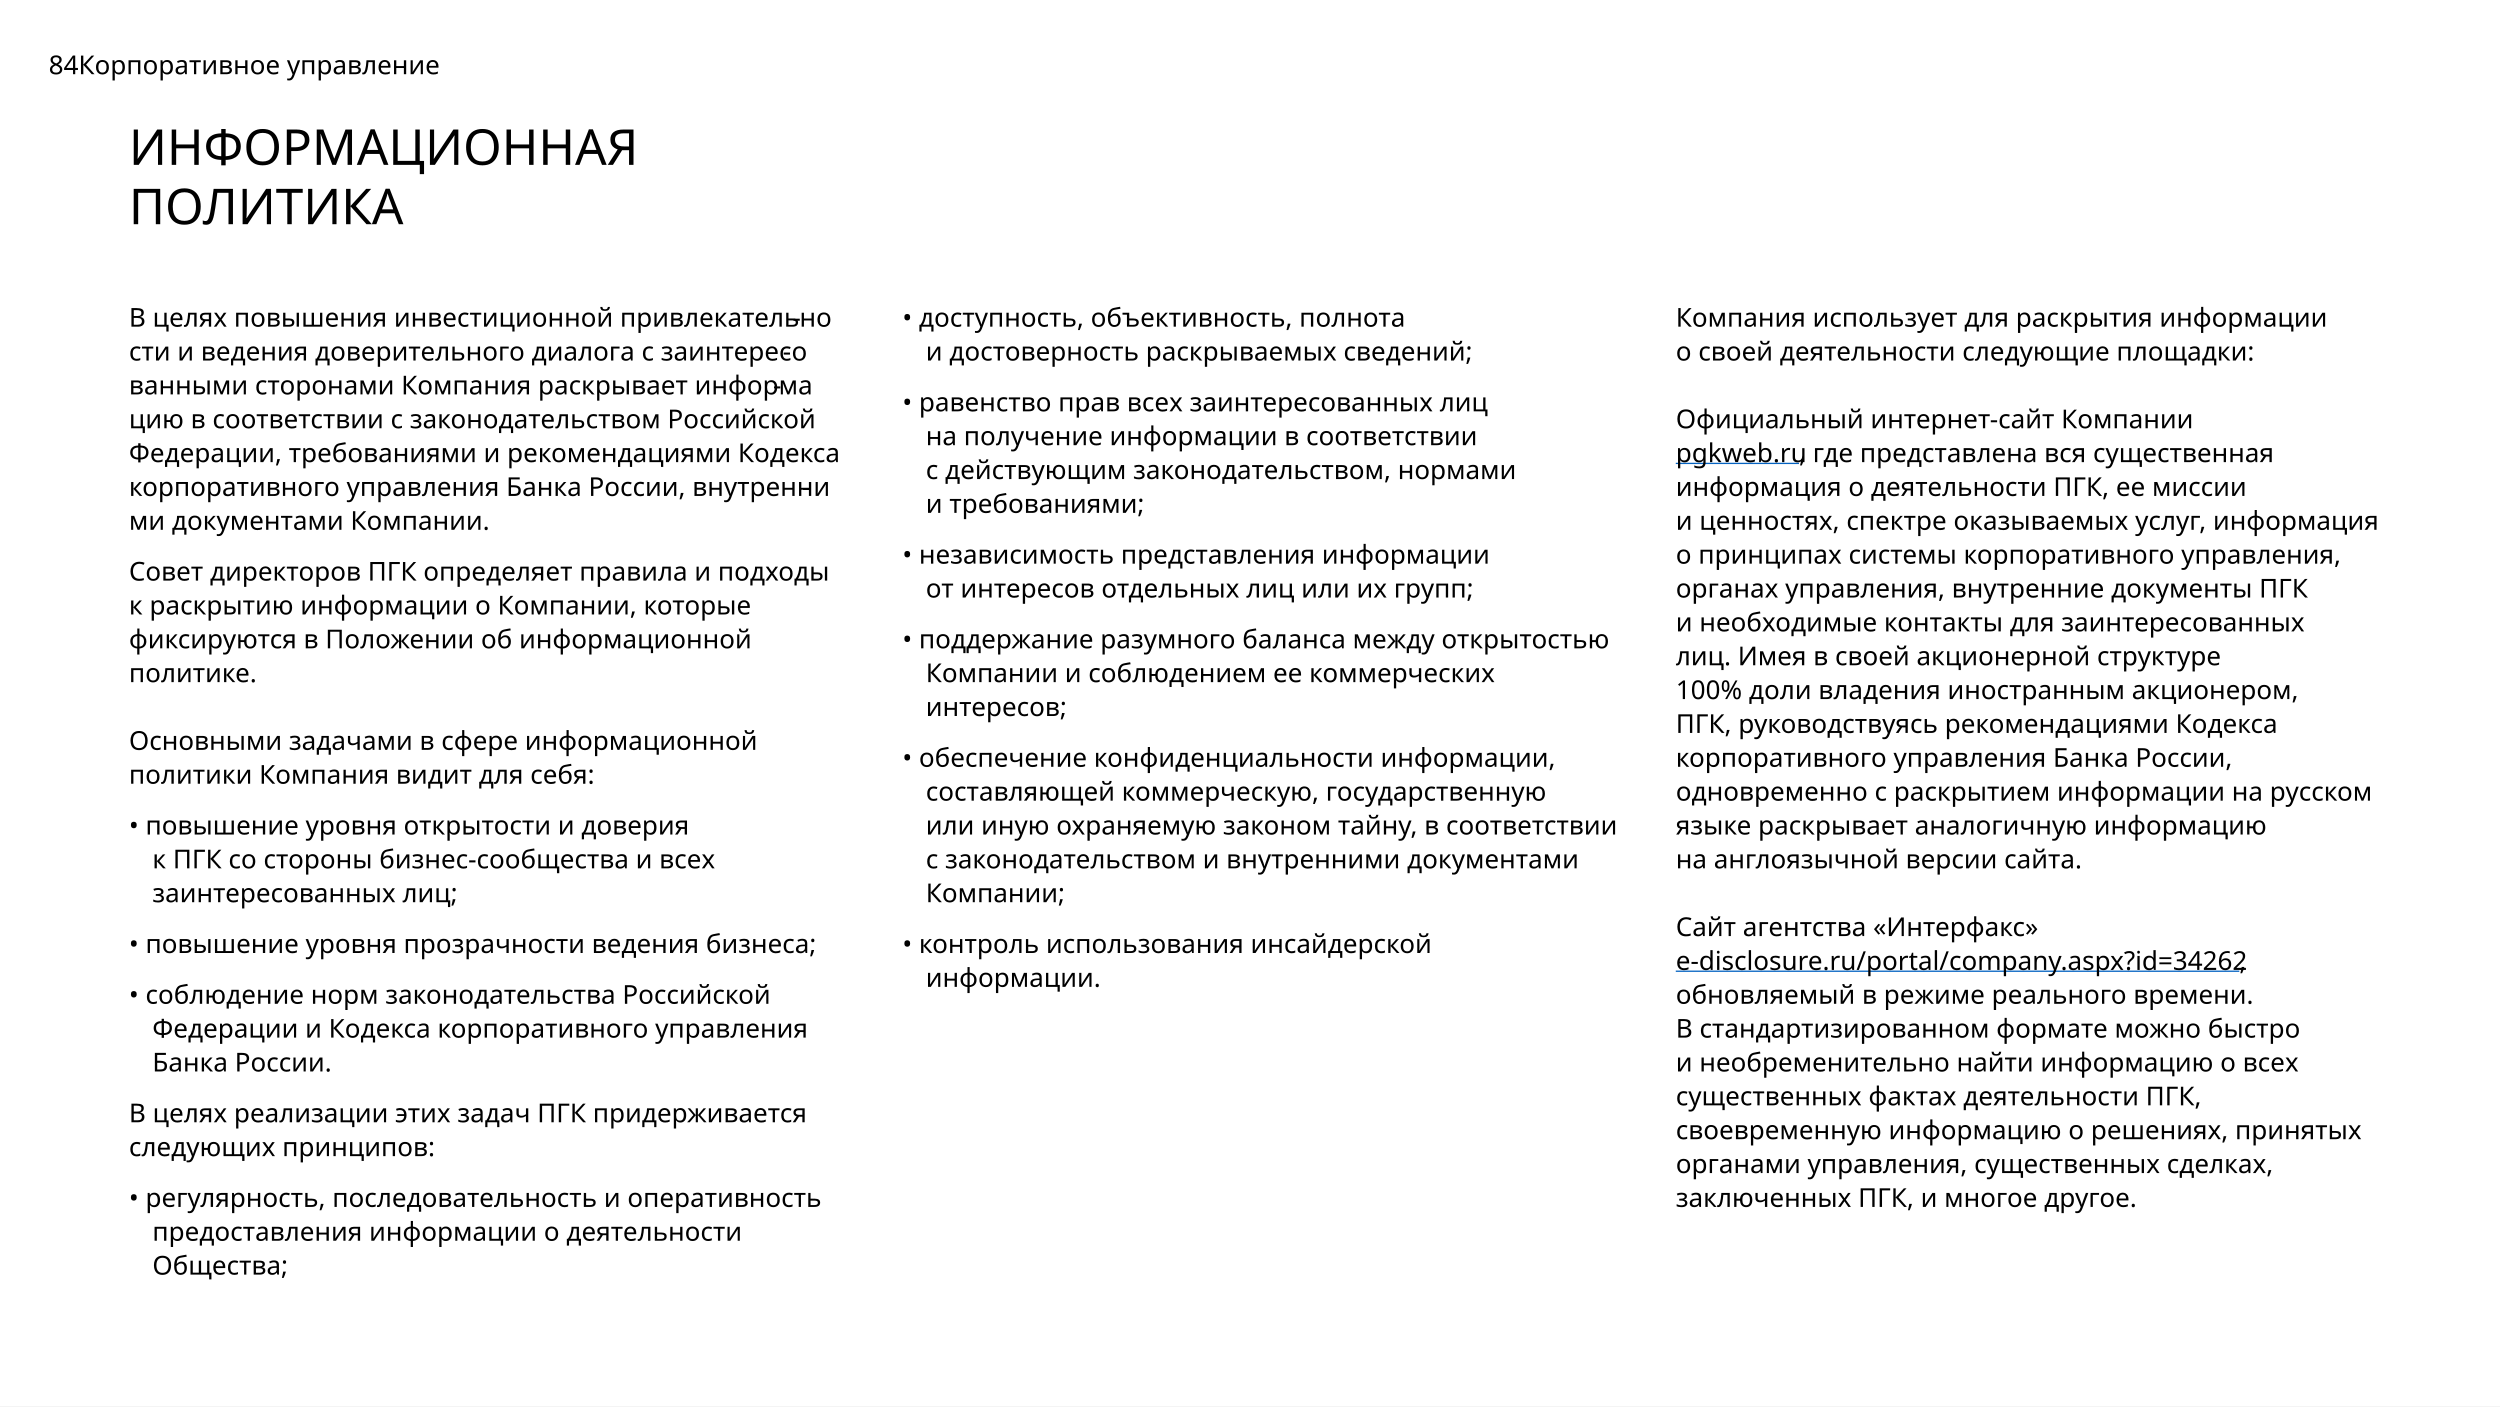
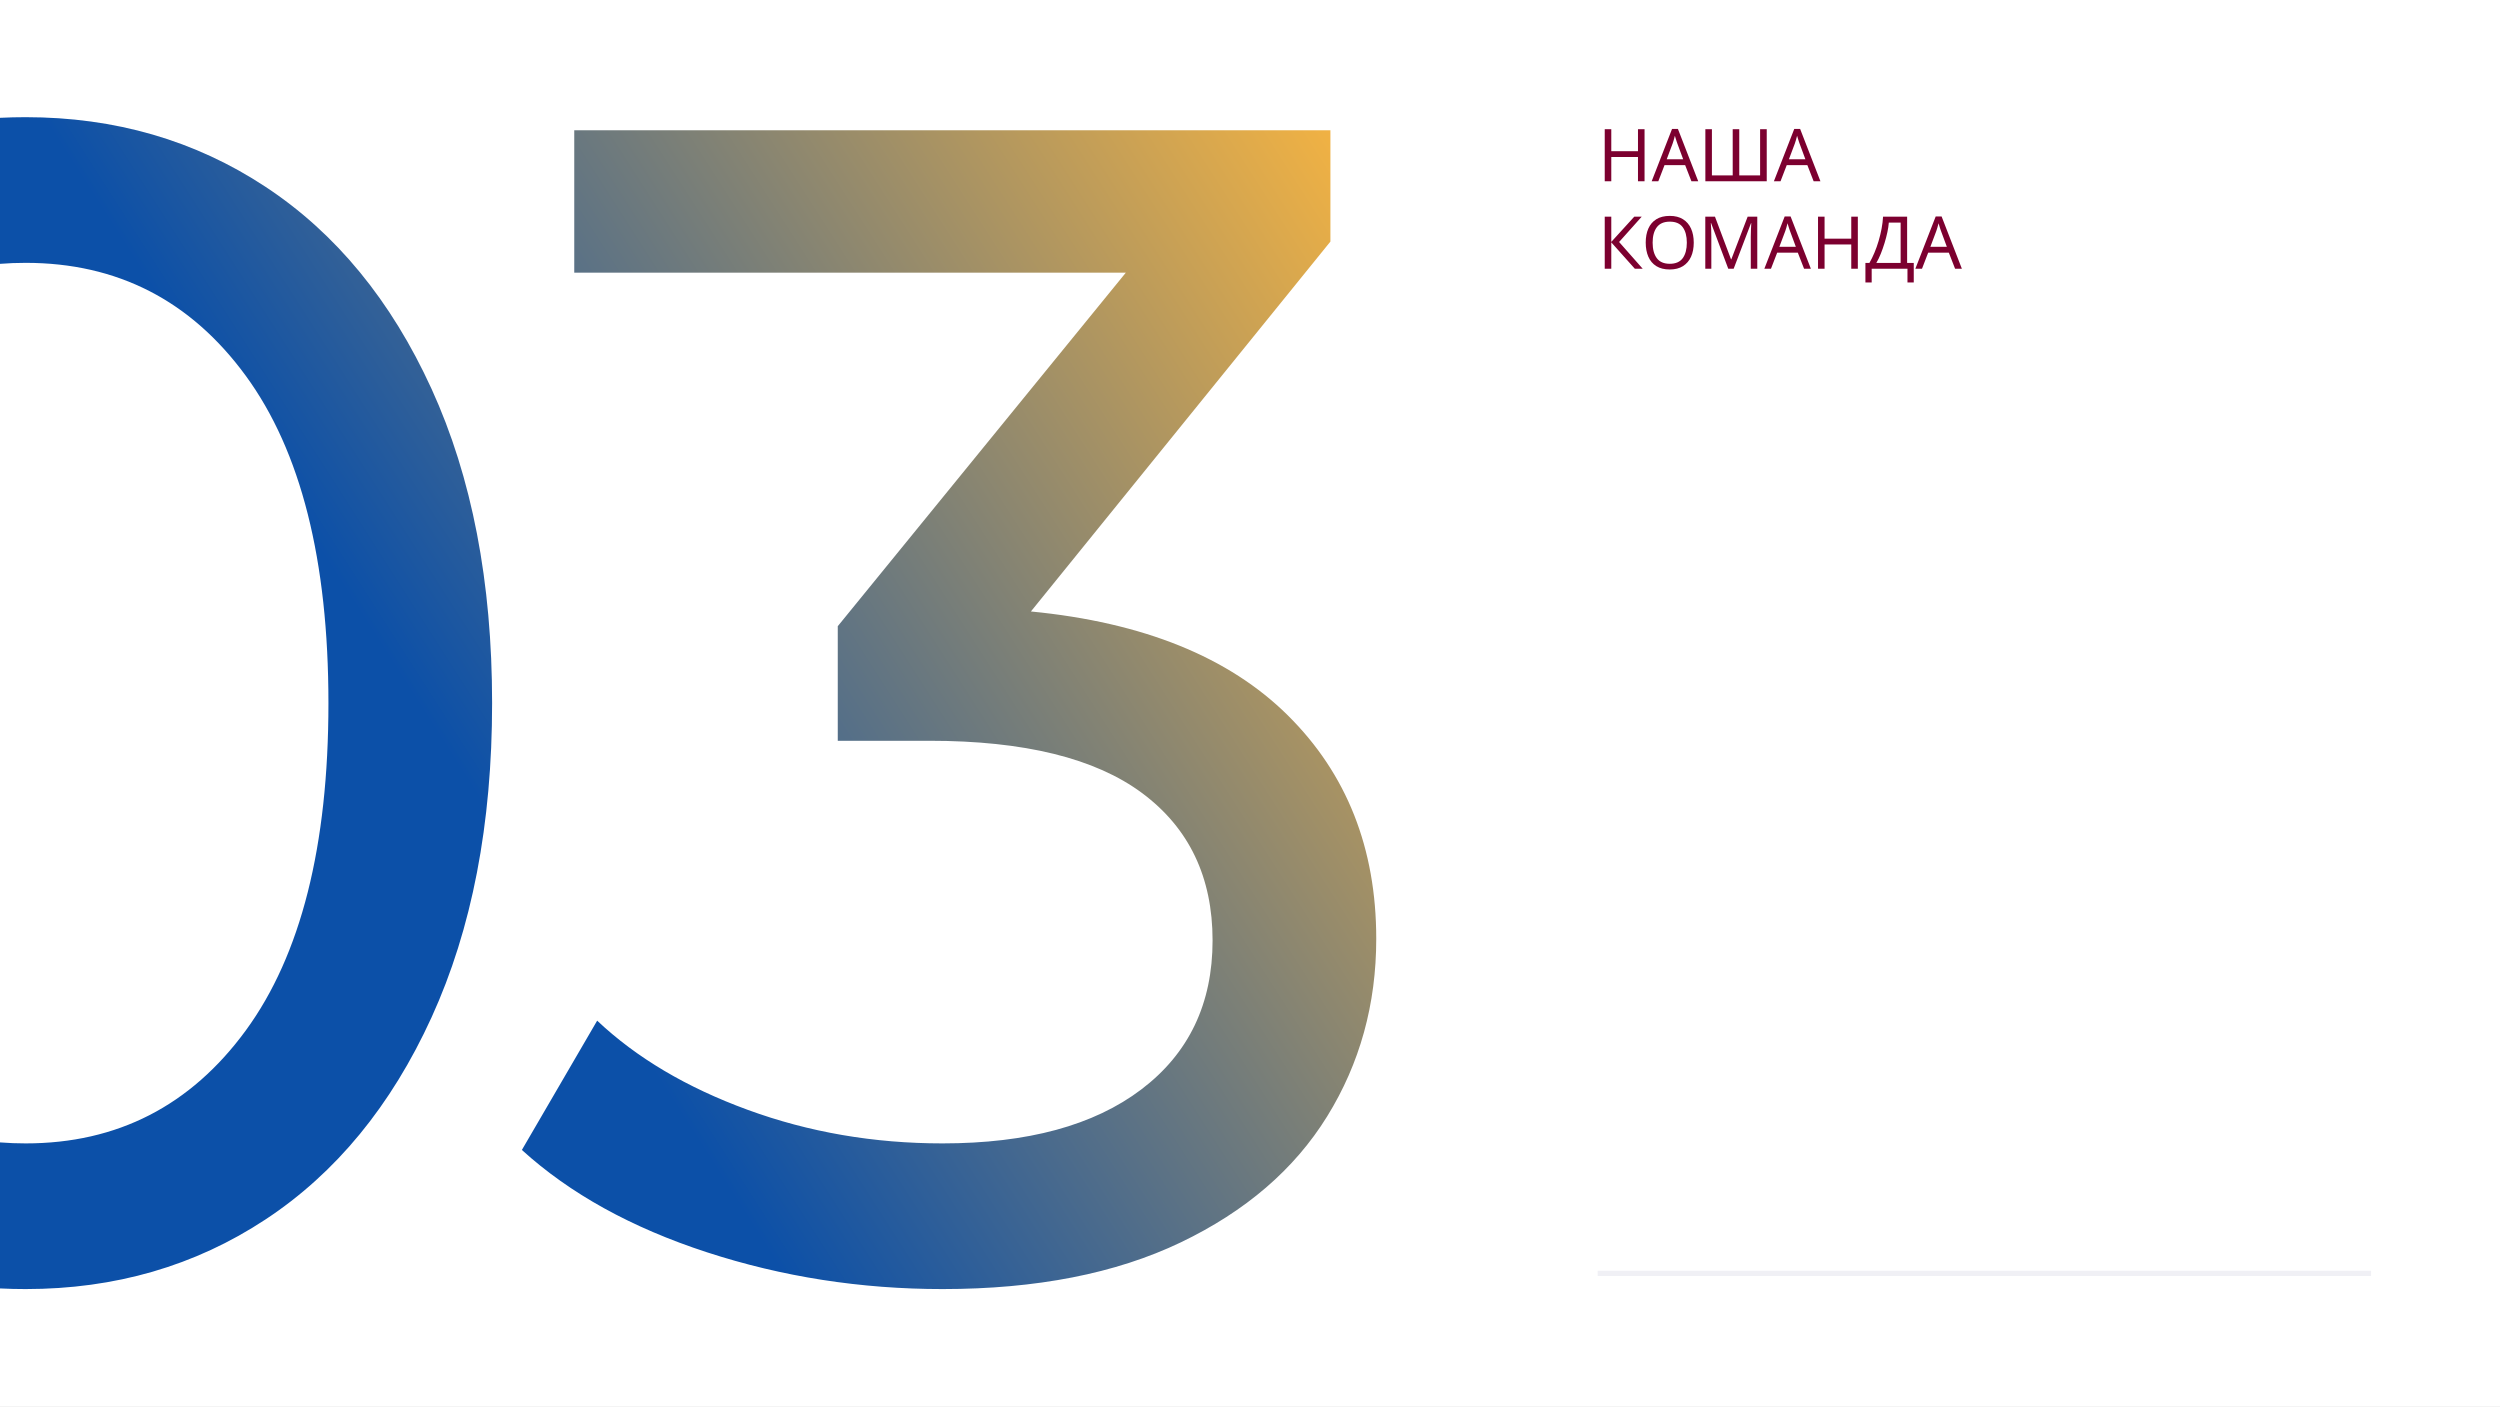
<svg xmlns="http://www.w3.org/2000/svg" version="1.1" id="svg2" xml:space="preserve" width="2560" height="1440" viewBox="0 0 2560 1440">
  <defs id="defs6">
    <clipPath clipPathUnits="userSpaceOnUse" id="clipPath20">
      <path d="M 0,1080 H 1920 V 0 H 0 Z" id="path18" />
    </clipPath>
+     <linearGradient x1="0" y1="0" x2="1" y2="0" gradientUnits="userSpaceOnUse" gradientTransform="matrix(1404.763,905.3077,905.3077,-1404.763,-347.294,83.90564)" spreadMethod="pad" id="linearGradient60">
+       <stop style="stop-opacity:1;stop-color:#0c50a8" offset="0" id="stop54" />
+       <stop style="stop-opacity:1;stop-color:#0c50a8" offset="0.485" id="stop56" />
+       <stop style="stop-opacity:1;stop-color:#fdb73e" offset="1" id="stop58" />
+     </linearGradient>
  </defs>
  <g id="g10" transform="matrix(1.333333,0,0,-1.333333,0,1440)">
    <g id="g12">
      <g id="g14">
        <g id="g16" clip-path="url(#clipPath20)">
          <path d="M 0,0 H 1920 V 1080 H 0 Z" style="fill:#ffffff;fill-opacity:1;fill-rule:nonzero;stroke:none" id="path22" />
        </g>
      </g>
    </g>
-     <text transform="matrix(1,0,0,-1,99,953.4)" style="font-variant:normal;font-weight:normal;font-stretch:normal;font-size:38px;font-family:'Prosto One';-inkscape-font-specification:ProstoOne-Regular;writing-mode:lr-tb;fill:#000000;fill-opacity:1;fill-rule:nonzero;stroke:none" id="text28">
-       <tspan x="0 32.68 64.6 102.41 136.61 166.63 208.43 239.59 272.84 305.52 339.72 371.64 403.56 434.72 465.12" y="0" id="tspan24">ИНФОРМАЦИОННАЯ </tspan>
-       <tspan x="0 31.92 66.12 97.66 130.34 157.13 189.81 220.02" y="45.6" id="tspan26">ПОЛИТИКА</tspan>
+     <text transform="matrix(1,0,0,-1,1227,940.8)" style="font-variant:normal;font-weight:normal;font-stretch:normal;font-size:56px;font-family:'Prosto One';-inkscape-font-specification:ProstoOne-Regular;writing-mode:lr-tb;fill:#7c002f;fill-opacity:1;fill-rule:nonzero;stroke:none" id="text40">
+       <tspan x="0 47.376 93.632 155.288 201.264" y="0" id="tspan36">НАША </tspan>
+       <tspan x="0 41.877 92.047 153.983 200.239 247.615 297.595" y="67.2" id="tspan38">КОМАНДА</tspan>
    </text>
-     <text transform="matrix(1,0,0,-1,99,829.1)" style="font-variant:normal;font-weight:300;font-stretch:normal;font-size:20px;font-family:'Rubik Light';-inkscape-font-specification:Rubik-Light;writing-mode:lr-tb;fill:#000000;fill-opacity:1;fill-rule:nonzero;stroke:none" id="text32">
-       <tspan x="0 13.06 18.22 30.24 41.16 52.38 62.76 73.12 78.28 89.8 100.96 111.8 124.98 140.36 151.28 163.2 175.12 185.5 190.66 202.58 214.5 225.34 236.26 246.98 256.92 268.84 280.86 292.78 303.94 315.86 327.78 338.94 350.86 356.02 367.54 379.16 391.08 401.92 413.14 424.06 434.18 444.9 454.84 465.76 476.98 486.5 498.42" y="0" id="tspan30">В целях повышения инвестиционной привлекательно</tspan>
-     </text>
-     <text transform="matrix(1,0,0,-1,608.58,829.1)" style="font-variant:normal;font-weight:300;font-stretch:normal;font-size:20px;font-family:'Rubik Light';-inkscape-font-specification:Rubik-Light;writing-mode:lr-tb;fill:#000000;fill-opacity:1;fill-rule:nonzero;stroke:none" id="text36">
-       <tspan x="0" y="0" id="tspan34">-</tspan>
-     </text>
-     <text transform="matrix(1,0,0,-1,99,803.1)" style="font-variant:normal;font-weight:300;font-stretch:normal;font-size:20px;font-family:'Rubik Light';-inkscape-font-specification:Rubik-Light;writing-mode:lr-tb;fill:#000000;fill-opacity:1;fill-rule:nonzero;stroke:none" id="text40">
-       <tspan x="0 10.72 20.66 32.58 37.74 49.66 54.82 65.66 76.58 88.1 99.02 110.94 122.86 133.24 138.4 149.92 161.08 171.92 182.84 194.46 206.38 216.32 227.24 238.46 247.98 259.9 271.06 279.42 290.58 295.74 307.26 319.18 329.9 341.12 352.28 360.64 371.36 376.52 387.24 392.4 402.24 412.96 424.88 436.8 446.74 457.66 469.28 480.2 490.92" y="0" id="tspan38">сти и ведения доверительного диалога с заинтересо</tspan>
-     </text>
-     <text transform="matrix(1,0,0,-1,601.08,803.1)" style="font-variant:normal;font-weight:300;font-stretch:normal;font-size:20px;font-family:'Rubik Light';-inkscape-font-specification:Rubik-Light;writing-mode:lr-tb;fill:#000000;fill-opacity:1;fill-rule:nonzero;stroke:none" id="text44">
-       <tspan x="0" y="0" id="tspan42">-</tspan>
-     </text>
-     <text transform="matrix(1,0,0,-1,99,777.1)" style="font-variant:normal;font-weight:300;font-stretch:normal;font-size:20px;font-family:'Rubik Light';-inkscape-font-specification:Rubik-Light;writing-mode:lr-tb;fill:#000000;fill-opacity:1;fill-rule:nonzero;stroke:none" id="text48">
-       <tspan x="0 10.84 21.56 33.48 45.4 58.58 71.86 83.78 88.94 99.66 109.6 120.76 132.38 143.54 155.46 166.18 179.46 191.38 196.54 208.82 219.98 233.26 244.78 255.5 267.42 279.34 289.72 294.88 306.5 317.22 327.94 338.06 349.68 362.86 373.7 384.42 395.34 405.28 410.44 422.36 434.28 447.86 459.02 470.64 483.92" y="0" id="tspan46">ванными сторонами Компания раскрывает информа</tspan>
-     </text>
-     <text transform="matrix(1,0,0,-1,593.64,777.1)" style="font-variant:normal;font-weight:300;font-stretch:normal;font-size:20px;font-family:'Rubik Light';-inkscape-font-specification:Rubik-Light;writing-mode:lr-tb;fill:#000000;fill-opacity:1;fill-rule:nonzero;stroke:none" id="text52">
-       <tspan x="0" y="0" id="tspan50">-</tspan>
-     </text>
-     <text transform="matrix(1,0,0,-1,99,751.1)" style="font-variant:normal;font-weight:300;font-stretch:normal;font-size:20px;font-family:'Rubik Light';-inkscape-font-specification:Rubik-Light;writing-mode:lr-tb;fill:#000000;fill-opacity:1;fill-rule:nonzero;stroke:none" id="text60">
-       <tspan x="0 12.02 23.94 39.2 44.36 55.2 60.36 71.08 82.24 93.4 103.34 114.18 125.1 135.04 145.76 155.7 166.54 178.46 190.38 195.54 206.26 211.42 221.26 231.98 242.1 253.26 265.18 276.34 287.86 298.58 308.52 319.44 330.66 340.18 350.9 360.84 371.68 382.84 396.12 401.28 413.84 425 435.72 446.44 458.36 470.28 481 491.12 502.28 514.2" y="0" id="tspan54">цию в соответствии с законодательством Российской </tspan>
-       <tspan x="0 16.5 27.42 38.94 49.86 61.48 72.2 84.22 96.14 108.06 112.8 117.96 127.9 139.52 150.44 161.78 172.94 183.78 194.5 206.42 218.34 228.72 242 253.92 259.08 271 276.16 287.78 298.7 308.82 319.98 333.26 344.18 356.1 367.62 378.34 390.36 402.28 412.66 425.94 437.86 443.02 455.3 466.46 477.98 488.9 499.02 509.74 520.46" y="26" id="tspan56">Федерации, требованиями и рекомендациями Кодекса </tspan>
-       <tspan x="0 10.12 21.28 32.9 44.42 55.58 67.2 77.92 87.86 99.78 110.62 122.54 133.7 142.06 153.22 158.38 168.96 180.48 192.1 202.82 213.66 224.88 235.8 247.72 259.64 270.02 275.18 287.82 298.54 310.46 320.58 331.3 336.46 349.02 360.18 370.9 381.62 393.54 405.46 410.2 415.36 426.2 438.12 448.7 458.64 470.26 481.18 493.1 505.02" y="52" id="tspan58">корпоративного управления Банка России, внутренни</tspan>
-     </text>
-     <text transform="matrix(1,0,0,-1,615.94,699.1)" style="font-variant:normal;font-weight:300;font-stretch:normal;font-size:20px;font-family:'Rubik Light';-inkscape-font-specification:Rubik-Light;writing-mode:lr-tb;fill:#000000;fill-opacity:1;fill-rule:nonzero;stroke:none" id="text64">
-       <tspan x="0" y="0" id="tspan62">-</tspan>
-     </text>
-     <text transform="matrix(1,0,0,-1,99,673.1)" style="font-variant:normal;font-weight:300;font-stretch:normal;font-size:20px;font-family:'Rubik Light';-inkscape-font-specification:Rubik-Light;writing-mode:lr-tb;fill:#000000;fill-opacity:1;fill-rule:nonzero;stroke:none" id="text76">
-       <tspan x="0 13.28 25.2 30.36 41.88 53.04 63.16 73.74 87.02 97.94 109.86 119.8 130.52 143.8 155.72 160.88 173.16 184.32 197.6 209.12 219.84 231.76 243.68 255.6" y="0" id="tspan66">ми документами Компании.</tspan>
-       <tspan x="0 13.02 24.18 35.02 45.94 55.88 61.04 72.56 84.48 96.1 107.02 117.14 127.08 138.24 149.86 161.02 171.86 177.02 191.02 201.12 213.4 218.56 229.72 241.24 252.86 263.78 275.3 286.22 297.44 307.82 318.74 328.68 333.84 345.36 356.98 367.7 378.54 390.46 401.68 412.4 417.56 429.48 434.64 446.16 457.32 468.84 479.2 490.36 501.88 515.06" y="39" id="tspan68">Совет директоров ПГК определяет правила и подходы </tspan>
-       <tspan x="0 10.12 15.28 26.9 37.62 48.34 58.46 70.08 83.26 93.2 105.12 120.38 125.54 137.46 149.38 162.96 174.12 185.74 199.02 209.74 221.76 233.68 245.6 250.76 261.92 267.08 279.36 290.52 303.8 315.32 326.04 337.96 349.88 361.8 366.54 371.7 381.82 392.98 402.92 414.08 425.7 438.88 449.8" y="65" id="tspan70">к раскрытию информации о Компании, которые </tspan>
-       <tspan x="0 13.58 25.5 35.62 46.34 58.26 69.88 80.46 95.72 105.66 116.38 126.76 131.92 142.76 147.92 161.92 173.08 184.3 195.46 210.44 221.36 233.28 245.2 257.12 262.28 273.44 284.78 289.94 301.86 313.78 327.36 338.52 350.14 363.42 374.14 386.16 398.08 409.24 421.16 433.08 444.24 456.16" y="91" id="tspan72">фиксируются в Положении об информационной </tspan>
-       <tspan x="0 11.52 22.68 33.9 45.82 55.76 67.68 77.8 88.72" y="117" id="tspan74">политике.</tspan>
-     </text>
-     <text transform="matrix(1,0,0,-1,99,504.1)" style="font-variant:normal;font-weight:500;font-stretch:normal;font-size:20px;font-family:'Rubik Medium';-inkscape-font-specification:Rubik-Medium;writing-mode:lr-tb;fill:#000000;fill-opacity:1;fill-rule:nonzero;stroke:none" id="text82">
-       <tspan x="0 13.9 25.32 37.78 49.62 61.28 73.74 89.04 103.1 115.56 120.14 130.84 142.26 154.82 166.24 177.8 189.22 203.28 215.74 220.32 231.98 236.56 247.98 263.22 274.76 287.04 298.58 303.16 315.62 328.08 343.32 355.16 367.44 381.5 392.92 405.66 418.12 429.96 442.42 454.88 466.72 479.18" y="0" id="tspan78">Основными задачами в сфере информационной </tspan>
-       <tspan x="0 12.22 24.06 36.12 48.58 59.18 71.64 83.06 95.52 100.1 113.5 125.34 139.4 151.62 163.04 175.5 187.96 199.44 204.02 215.68 228.14 240.7 253.16 263.76 268.34 280.9 292.96 304.44 309.02 320.44 331.98 343.92 355.4" y="26" id="tspan80">политики Компания видит для себя:</tspan>
-     </text>
-     <text transform="matrix(1,0,0,-1,99,439.1)" style="font-variant:normal;font-weight:300;font-stretch:normal;font-size:20px;font-family:'Rubik Light';-inkscape-font-specification:Rubik-Light;writing-mode:lr-tb;fill:#000000;fill-opacity:1;fill-rule:nonzero;stroke:none" id="text98">
-       <tspan x="0 7.6 18 29.52 40.68 51.52 64.7 80.08 91 102.92 114.84 125.76 130.92 141.5 153.12 164.28 175.12 187.04 197.42 202.58 213.74 223.68 233.8 245.42 258.6 268.54 279.7 290.42 300.36 312.28 317.44 329.36 334.52 346.04 357.2 368.04 378.96 390.58 402.5 412.88" y="0" id="tspan84">• повышение уровня открытости и доверия </tspan>
-       <tspan x="18 28.12 33.28 47.28 57.38 69.66 74.82 85.54 96.7 101.86 112.58 122.52 133.68 145.3 156.46 168.38 181.56 186.72 198.06 209.98 219.82 231.74 242.66 253.38 263.12 273.84 285 296.16 307.5 323.4 334.32 345.04 354.98 365.82 376.54 381.7 393.62 398.78 409.62 420.34 431.26 441.62" y="26" id="tspan86">к ПГК со стороны бизнес-сообщества и всех </tspan>
-       <tspan x="18 27.84 38.56 50.48 62.4 72.34 83.26 94.88 105.8 116.52 127.68 138.52 149.24 161.16 173.08 186.26 196.62 201.78 213 224.92 236.94" y="52" id="tspan88">заинтересованных лиц;</tspan>
-       <tspan x="0 7.6 18 29.52 40.68 51.52 64.7 80.08 91 102.92 114.84 125.76 130.92 141.5 153.12 164.28 175.12 187.04 197.42 202.58 214.1 225.72 236.88 246.72 258.34 269.06 279.6 291.52 302.68 313.4 323.34 335.26 340.42 351.26 362.18 373.7 384.62 396.54 408.46 418.84 424 435.34 447.26 457.1 469.02 479.94 490.66 501.38" y="91" id="tspan90">• повышение уровня прозрачности ведения бизнеса;</tspan>
-       <tspan x="0 7.6 18 28.72 39.88 51.22 62.44 77.7 89.22 100.14 112.06 123.98 134.9 140.06 151.98 163.14 174.76 188.04 193.2 203.04 213.76 223.88 235.04 246.96 258.12 269.64 280.36 290.3 301.22 312.44 321.96 332.68 342.62 353.46 364.18 369.34 381.9 393.06 403.78 414.5 426.42 438.34 449.06 459.18 470.34 482.26" y="130" id="tspan92">• соблюдение норм законодательства Российской </tspan>
-       <tspan x="18 34.5 45.42 56.94 67.86 79.48 90.2 102.22 114.14 126.06 131.22 143.14 148.3 160.58 171.74 183.26 194.18 204.3 215.02 225.74 230.9 241.02 252.18 263.8 275.32 286.48 298.1 308.82 318.76 330.68 341.52 353.44 364.6 372.96 384.12 389.28 399.86 411.38 423 433.72 444.56 455.78 466.7 478.62 490.54 500.92" y="156" id="tspan94">Федерации и Кодекса корпоративного управления </tspan>
-       <tspan x="18 30.64 41.36 53.28 63.4 74.12 79.28 91.84 103 113.72 124.44 136.36 148.28" y="182" id="tspan96">Банка России.</tspan>
-     </text>
-     <text transform="matrix(1,0,0,-1,99,218.1)" style="font-variant:normal;font-weight:500;font-stretch:normal;font-size:20px;font-family:'Rubik Medium';-inkscape-font-specification:Rubik-Medium;writing-mode:lr-tb;fill:#000000;fill-opacity:1;fill-rule:nonzero;stroke:none" id="text104">
-       <tspan x="0 13.72 18.3 31.04 42.58 54.64 66.12 77.4 81.98 94.26 105.8 117.22 129.28 141.74 152.44 163.86 176.6 189.06 201.52 206.1 217.6 228.2 240.66 251.94 256.52 267.22 278.64 291.2 302.62 314.18 318.76 333.34 344.2 357.6 362.18 374.4 386.68 399.14 411.7 423.24 435.52 452.64 465.1 476.76 488.18 499.72 510.32 521.74 533.22" y="0" id="tspan100">В целях реализации этих задач ПГК придерживается </tspan>
-       <tspan x="0 11.42 23.48 35.02 47.58 58.98 75.66 92.34 104.8 116.08 120.66 132.88 145.16 157.62 170.08 182.82 195.28 207.5 219.34 231" y="26" id="tspan102">следующих принципов:</tspan>
-     </text>
-     <text transform="matrix(1,0,0,-1,99,153.1)" style="font-variant:normal;font-weight:300;font-stretch:normal;font-size:20px;font-family:'Rubik Light';-inkscape-font-specification:Rubik-Light;writing-mode:lr-tb;fill:#000000;fill-opacity:1;fill-rule:nonzero;stroke:none" id="text148">
-       <tspan x="0 7.6 18 29.62 40.54 48.9 59.48 70.7 81.08 92.7 104.62 115.78 126.5 136.44 145.96 150.7 155.86 167.38 178.54 189.26 200.48 211.4 222.92 234.08 244.92 255.64 265.58 276.5 287.72 297.24 309.16 320.32 331.04 340.98 350.5 355.66 367.58 372.74 383.9 395.42 406.34 417.96 428.68 438.62 450.54 461.38 473.3 484.46 495.18 505.12 514.64" y="0" id="tspan106">• регулярность, последовательность и оперативность </tspan>
-       <tspan x="18 29.52 41.14 52.06 63.58 74.74 85.46 95.4 106.12 116.96 128.18 139.1 151.02 162.94 173.32 178.48 190.4 202.32 215.9 227.06 238.68 251.96 262.68 274.7 286.62 298.54 303.7 314.86 320.02 331.54 342.46 352.84 362.78 373.7 384.92 394.44 406.36 417.52 428.24 438.18 450.1" y="26" id="tspan108">предоставления информации о деятельности </tspan>
-       <tspan x="18 31.24 42.58 58.48 69.4 80.12 90.06 100.9 111.62" y="52" id="tspan110">Общества;</tspan>
-       <tspan x="594 601.6 612 623.52 634.68 645.4 655.34 665.92 677.44 689.36 700.52 711.24 721.18 730.7 735.44 740.6 751.76 763.1 773.88 784.8 794.92 804.86 816.78 827.62 839.54 850.7 861.42 871.36 880.88 885.62 890.78 902.3 913.46 924.68 936.6 947.76 957.7 968.42" y="-676" id="tspan112">• доступность, объективность, полнота </tspan>
-       <tspan x="612 623.92 629.08 640.6 651.76 662.48 672.42 683.58 694.42 705.34 716.96 728.88 740.04 750.76 760.7 770.22 775.38 787 797.72 808.44 818.56 830.18 843.36 854.2 864.92 875.84 889.12 902.3 912.66 917.82 928.54 939.38 950.3 961.82 972.74 984.66 996.58 1008.5" y="-650" id="tspan114">и достоверность раскрываемых сведений;</tspan>
-       <tspan x="594 601.6 612 623.62 634.34 645.18 656.1 668.02 678.74 688.68 699.52 710.68 715.84 727.36 738.98 749.7 760.54 765.7 776.54 787.26 798.18 808.54 813.7 823.54 834.26 846.18 858.1 868.04 878.96 890.58 901.5 912.22 923.38 934.22 944.94 956.86 968.78 981.96 992.32 997.48 1008.7 1020.62 1032.64" y="-611" id="tspan116">• равенство прав всех заинтересованных лиц </tspan>
-       <tspan x="612 623.92 634.64 639.8 651.32 662.48 673.7 684.28 694.82 705.74 717.66 729.58 740.5 745.66 757.58 769.5 783.08 794.24 805.86 819.14 829.86 841.88 853.8 865.72 870.88 881.72 886.88 897.6 908.76 919.92 929.86 940.7 951.62 961.56 972.28 982.22 993.06 1004.98 1016.9" y="-585" id="tspan118">на получение информации в соответствии </tspan>
-       <tspan x="612 622.72 627.88 639.4 650.32 662.24 672.96 682.9 693.74 704.32 719.58 735.48 747.4 760.68 765.84 775.68 786.4 796.52 807.68 819.6 830.76 842.28 853 862.94 873.86 885.08 894.6 905.32 915.26 926.1 937.26 950.54 955.28 960.44 972.36 983.52 995.14 1008.42 1019.14 1032.42 1044.34" y="-559" id="tspan120">с действующим законодательством, нормами </tspan>
-       <tspan x="612 623.92 629.08 639.02 650.64 661.56 672.9 684.06 694.9 705.62 717.54 729.46 739.84 753.12 765.04" y="-533" id="tspan122">и требованиями;</tspan>
-       <tspan x="594 601.6 612 623.92 634.84 644.68 655.4 666.24 678.16 688.88 700.8 714.08 725.24 735.96 745.9 755.42 760.58 772.1 783.72 794.64 806.16 816.88 826.82 837.54 848.38 859.6 870.52 882.44 894.36 904.74 909.9 921.82 933.74 947.32 958.48 970.1 983.38 994.1 1006.12 1018.04 1029.96" y="-494" id="tspan124">• независимость представления информации </tspan>
-       <tspan x="612 623.16 633.1 638.26 650.18 662.1 672.04 682.96 694.58 705.5 716.22 727.38 738.22 743.38 754.54 764.48 776 786.92 798.14 807.66 819.58 832.76 843.12 848.28 859.5 871.42 883.44 888.6 900.52 911.74 923.66 928.82 940.74 951.1 956.26 964.62 976.24 986.82 998.34 1009.86" y="-468" id="tspan126">от интересов отдельных лиц или их групп;</tspan>
-       <tspan x="594 601.6 612 623.52 634.68 646.2 657.72 668.64 680.26 695.24 705.96 717.88 729.8 740.72 745.88 757.5 768.22 778.06 788.64 801.92 813.84 825 833.36 844.52 849.68 861.02 871.74 882.96 893.68 905.6 916.32 927.04 932.2 945.48 956.4 971.38 982.9 993.48 998.64 1009.8 1019.74 1029.86 1041.48 1054.66 1064.6 1075.76 1086.48 1096.42 1105.94 1121.2" y="-429" id="tspan128">• поддержание разумного баланса между открытостью </tspan>
-       <tspan x="612 624.28 635.44 648.72 660.24 670.96 682.88 694.8 706.72 711.88 723.8 728.96 739.68 750.84 762.18 773.4 788.66 800.18 811.1 823.02 834.94 845.86 859.14 864.3 875.22 886.14 891.3 901.42 912.58 925.86 939.14 950.06 961.68 972.22 983.14 993.86 1003.98 1015.9 1026.26" y="-403" id="tspan130">Компании и соблюдением ее коммерческих </tspan>
-       <tspan x="612 623.92 635.84 645.78 656.7 668.32 679.24 689.96 701.12 711.96" y="-377" id="tspan132">интересов;</tspan>
-       <tspan x="594 601.6 612 623.16 634.5 645.42 656.14 667.66 678.58 689.12 700.04 711.96 723.88 734.8 739.96 750.08 761.24 773.16 786.74 798.66 810.18 821.1 833.02 845.04 856.96 867.68 878.9 888.42 900.34 911.5 922.22 932.16 944.08 949.24 961.16 973.08 986.66 997.82 1009.44 1022.72 1033.44 1045.46 1057.38 1069.3 1074.04" y="-338" id="tspan134">• обеспечение конфиденциальности информации, </tspan>
-       <tspan x="612 622.72 633.88 644.6 654.54 665.26 676.1 687.32 697.7 712.96 728.86 739.78 751.7 756.86 766.98 778.14 791.42 804.7 815.62 827.24 837.78 848.7 859.42 869.54 880.12 895.38 900.12 905.28 913.64 924.8 935.52 946.1 957.62 968.34 979.96 990.68 1000.62 1011.46 1022.38 1034.3 1046.22 1056.8 1072.06" y="-312" id="tspan136">составляющей коммерческую, государственную </tspan>
-       <tspan x="612 623.92 635.14 647.06 652.22 664.14 676.06 686.64 701.9 707.06 718.22 728.58 740.2 750.92 762.84 773.22 784.14 797.42 808 823.26 828.42 838.26 848.98 859.1 870.26 882.18 893.34 906.62 911.78 921.72 932.44 944.36 956.28 966.86 971.6 976.76 987.6 992.76 1003.48 1014.64 1025.8 1035.74 1046.58 1057.5 1067.44 1078.16 1088.1 1098.94 1110.86 1122.78" y="-286" id="tspan138">или иную охраняемую законом тайну, в соответствии </tspan>
-       <tspan x="612 622.72 627.88 637.72 648.44 658.56 669.72 681.64 692.8 704.32 715.04 724.98 735.9 747.12 756.64 767.36 777.3 788.14 799.3 812.58 817.74 829.66 834.82 845.66 857.58 868.16 878.1 889.72 900.64 912.56 924.48 936.4 949.68 961.6 966.76 978.28 989.44 999.56 1010.14 1023.42 1034.34 1046.26 1056.2 1066.92 1080.2 1092.12" y="-260" id="tspan140">с законодательством и внутренними документами </tspan>
-       <tspan x="612 624.28 635.44 648.72 660.24 670.96 682.88 694.8 706.72" y="-234" id="tspan142">Компании;</tspan>
-       <tspan x="594 601.6 612 622.12 633.28 645.2 655.14 666.76 677.92 689.14 698.66 703.82 715.74 726.46 737.98 749.14 760.36 769.88 779.72 790.88 801.72 812.44 824.36 836.28 846.66 851.82 863.74 875.66 886.38 897.1 909.02 920.54 931.46 943.08 953.8 963.92 975.08 987" y="-195" id="tspan144">• контроль использования инсайдерской </tspan>
-       <tspan x="612 623.92 635.84 649.42 660.58 672.2 685.48 696.2 708.22 720.14 732.06" y="-169" id="tspan146">информации.</tspan>
-     </text>
-     <g id="g150" transform="translate(1287,724.1003)">
-       <path d="M 0,0 H 94.639" style="fill:none;stroke:#0563c1;stroke-width:1;stroke-linecap:butt;stroke-linejoin:miter;stroke-miterlimit:10;stroke-dasharray:none;stroke-opacity:1" id="path152" />
+     <g id="g42">
+       <g id="g44">
+         <g id="g50">
+           <g id="g52">
+             <path d="M 0,989.52 V 877.367 c 6.436,0.511 13,0.766 19.691,0.766 v 0 c 70.392,0 126.741,-28.911 169.067,-86.733 v 0 C 231.063,733.578 252.237,649.771 252.237,540 v 0 c 0,-109.791 -21.174,-193.578 -63.479,-251.4 v 0 C 146.432,230.778 90.083,201.867 19.691,201.867 v 0 C 13,201.867 6.436,202.122 0,202.633 v 0 -112.154 c 6.491,-0.323 13.059,-0.485 19.691,-0.485 v 0 c 68.703,0 130.1,17.794 184.151,53.423 v 0 c 54.051,35.608 96.573,87.361 127.585,155.239 v 0 C 362.42,366.534 377.936,446.982 377.936,540 v 0 c 0,93.018 -15.516,173.466 -46.509,241.344 v 0 c -31.012,67.878 -73.534,119.612 -127.585,155.239 v 0 C 149.791,972.192 88.394,990.006 19.691,990.006 v 0 c -6.632,0 -13.2,-0.162 -19.691,-0.486 m 441.028,-9.57 V 870.591 H 864.637 L 643.405,599.079 v -87.99 h 70.392 c 72.906,0 127.369,-13.414 163.41,-40.224 v 0 c 36.021,-26.829 54.051,-64.539 54.051,-113.13 v 0 c 0,-48.61 -18.227,-86.733 -54.68,-114.387 v 0 C 840.126,215.694 789.217,201.867 723.853,201.867 v 0 c -52.794,0 -102.661,8.583 -149.583,25.768 v 0 c -46.941,17.167 -85.476,40.009 -115.644,68.507 v 0 l -57.822,-99.303 c 36.865,-33.527 84.219,-59.708 142.041,-78.563 v 0 C 600.667,99.421 661.003,89.994 723.853,89.994 v 0 c 72.061,0 133.026,11.942 182.893,35.824 v 0 c 49.848,23.883 87.362,56.133 112.502,96.79 v 0 c 25.14,40.636 37.709,86.104 37.709,136.384 v 0 c 0,69.547 -22.625,126.741 -67.877,171.581 v 0 c -45.252,44.819 -111.048,71.432 -197.349,79.819 v 0 l 230.031,284.082 v 85.476 z" style="fill:url(#linearGradient60);stroke:none" id="path62" />
+           </g>
+         </g>
+       </g>
    </g>
-     <g id="g154" transform="translate(1287,334.1003)">
-       <path d="M 0,0 H 432.794" style="fill:none;stroke:#0563c1;stroke-width:1;stroke-linecap:butt;stroke-linejoin:miter;stroke-miterlimit:10;stroke-dasharray:none;stroke-opacity:1" id="path156" />
+     <g id="g64" transform="translate(1227,102.0508)">
+       <path d="M 0,0 H 594" style="fill:none;stroke:#f0f0f5;stroke-width:4;stroke-linecap:butt;stroke-linejoin:miter;stroke-miterlimit:4;stroke-dasharray:none;stroke-opacity:1" id="path66" />
    </g>
-     <text transform="matrix(1,0,0,-1,1287,829.1)" style="font-variant:normal;font-weight:500;font-stretch:normal;font-size:20px;font-family:'Rubik Medium';-inkscape-font-specification:Rubik-Medium;writing-mode:lr-tb;fill:#000000;fill-opacity:1;fill-rule:nonzero;stroke:none" id="text160">
-       <tspan x="0 13.4 25.24 39.3 51.52 62.94 75.4 87.86 99.34 103.92 116.38 127.8 140.02 151.86 163.92 174.52 185.22 196.62 208.16 218.76 223.34 235.9 247.96 259.44 264.02 276.3 287.72 299.14 310.56 322.84 338.14 348.74 361.2 372.68 377.26 389.72 402.18 417.42 429.26 441.54 455.6 467.02 479.76 492.22 504.68" y="0" id="tspan158">Компания использует для раскрытия информации </tspan>
-     </text>
-     <text transform="matrix(1,0,0,-1,1287,803.1)" style="font-variant:normal;font-weight:500;font-stretch:normal;font-size:20px;font-family:'Rubik Medium';-inkscape-font-specification:Rubik-Medium;writing-mode:lr-tb;fill:#000000;fill-opacity:1;fill-rule:nonzero;stroke:none" id="text166">
-       <tspan x="0 11.84 16.42 27.84 39.5 51.34 62.88 75.34 79.92 92.48 104.02 115.5 126.1 137.64 149.7 160.3 172.76 184.6 196.02 206.62 219.08 223.66 235.08 247.14 258.68 271.24 282.64 299.32 316 328.46 340 344.58 356.8 368.86 380.7 397.38 408.8 421.36 432.78 445.24" y="0" id="tspan162">о своей деятельности следующие площадки:</tspan>
-       <tspan x="0 13.9 29.14 41.6 54.34 66.8 78.22 90.28 100.88 113.34 128.64 141.1 145.68 158.14 170.6 181.2 192.74 205.02 217.48 229.02 239.62 249.24 260.66 272.08 284.54 295.14 299.72 313.12 324.96 339.02 351.24 362.66 375.12 387.58 400.04" y="52" id="tspan164">Официальный интернет-сайт Компании </tspan>
-     </text>
-     <text transform="matrix(1,0,0,-1,1287,725.1)" style="font-variant:normal;font-weight:300;font-stretch:normal;font-size:20px;font-family:'Rubik Light';-inkscape-font-specification:Rubik-Light;writing-mode:lr-tb;fill:#000000;fill-opacity:1;fill-rule:nonzero;stroke:none" id="text196">
-       <tspan x="0 11.62 23.24 32.98 48.7 59.62 71.22 75.98 82.94" y="0" id="tspan168">pgkweb.ru</tspan>
-       <tspan x="94.64 99.38 104.54 112.9 124.42 135.34 140.5 152.02 163.64 174.56 186.08 196.8 206.74 217.46 228.3 239.52 250.44 262.36 273.08 278.24 289.08 299.8 310.18 315.34 326.06 336.64 352.54 363.46 374.18 384.12 394.96 405.88 417.8 429.72 440.44 450.82" y="0" id="tspan170">, где представлена вся существенная </tspan>
-       <tspan x="0 11.92 23.84 37.42 48.58 60.2 73.48 84.2 96.22 108.14 118.52 123.68 134.84 140 151.52 162.44 172.82 182.76 193.68 204.9 214.42 226.34 237.5 248.22 258.16 270.08 275.24 289.24 299.34 311.62 316.36 321.52 332.44 343.36 348.52 361.8 373.72 384.44 395.16 407.08 419" y="26" id="tspan172">информация о деятельности ПГК, ее миссии </tspan>
-       <tspan x="0 11.92 17.08 29.1 40.02 51.94 63.86 75.02 85.74 95.68 106.06 116.42 121.16 126.32 137.04 148.56 159.48 169.6 179.54 191.16 202.08 207.24 218.4 228.52 239.24 249.08 262.26 273.1 283.82 294.74 308.02 321.2 331.56 336.72 347.3 358.02 369.24 379.82 388.18 392.92 398.08 410 421.92 435.5 446.66 458.28 471.56 482.28 494.3 506.22 516.6" y="52" id="tspan174">и ценностях, спектре оказываемых услуг, информация </tspan>
-       <tspan x="0 11.16 16.32 27.84 39.46 51.38 63.3 75.32 87.24 98.76 109.48 119.84 125 135.72 147.64 158.36 168.3 179.22 192.5 205.68 210.84 220.96 232.12 243.74 255.26 266.42 278.04 288.76 298.7 310.62 321.46 333.38 344.54 352.9 364.06 369.22 379.8 391.32 402.94 413.66 424.5 435.72 446.64 458.56 470.48 480.86 485.6" y="78" id="tspan176">о принципах системы корпоративного управления, </tspan>
-       <tspan x="0 11.16 22.78 31.14 41.86 53.78 64.5 74.86 80.02 90.6 102.12 113.74 124.46 135.3 146.52 157.44 169.36 181.28 191.66 196.4 201.56 212.4 224.32 234.9 244.84 256.46 267.38 279.3 291.22 303.14 314.06 319.22 330.74 341.9 352.02 362.6 375.88 386.8 398.72 408.66 421.84 427 441 451.1 463.38" y="104" id="tspan178">органах управления, внутренние документы ПГК </tspan>
-       <tspan x="0 11.92 17.08 29 39.92 51.08 62.42 72.78 83.94 95.46 107.38 120.66 133.84 144.76 149.92 160.04 171.2 183.12 193.06 203.78 213.9 223.84 237.02 242.18 253.7 264.92 275.3 280.46 290.3 301.02 312.94 324.86 334.8 345.72 357.34 368.26 378.98 390.14 400.98 411.7 423.62 435.54 448.72 459.08" y="130" id="tspan180">и необходимые контакты для заинтересованных </tspan>
-       <tspan x="0 11.22 23.14 35.16 39.92 45.08 59.6 72.88 83.8 94.18 99.34 110.18 115.34 126.06 136.9 148.06 158.98 170.9 176.06 186.78 196.9 208.92 220.84 232 243.92 254.84 266.46 278.38 289.54 301.46 306.62 317.34 327.28 338.9 349.48 359.6 369.54 380.12 391.74 402.66" y="156" id="tspan182">лиц. Имея в своей акционерной структуре </tspan>
-       <tspan x="0 7.96 20.28 32.6 47.42 52.58 64.1 75.26 86.48 98.4 103.56 114.4 125.62 136.34 147.86 158.78 170.7 182.62 193 198.16 210.08 222 233.16 243.88 253.82 265.44 276.16 288.08 300 313.18 326.46 331.62 342.34 352.46 364.48 376.4 387.56 399.48 410.4 422.02 433.18 446.46 451.2" y="182" id="tspan184">100% доли владения иностранным акционером, </tspan>
-       <tspan x="0 14 24.1 36.38 41.12 46.28 57.9 68.48 78.6 89.76 100.6 111.76 123.28 134 143.94 154.78 165.36 175.74 186.46 195.98 201.14 212.76 223.68 233.8 244.96 258.24 269.16 281.08 292.6 303.32 315.34 327.26 337.64 350.92 362.84 368 380.28 391.44 402.96 413.88 424 434.72 445.44" y="208" id="tspan186">ПГК, руководствуясь рекомендациями Кодекса </tspan>
-       <tspan x="0 10.12 21.28 32.9 44.42 55.58 67.2 77.92 87.86 99.78 110.62 122.54 133.7 142.06 153.22 158.38 168.96 180.48 192.1 202.82 213.66 224.88 235.8 247.72 259.64 270.02 275.18 287.82 298.54 310.46 320.58 331.3 336.46 349.02 360.18 370.9 381.62 393.54 405.46 410.2" y="234" id="tspan188">корпоративного управления Банка России, </tspan>
-       <tspan x="0 11.16 22.68 34.6 45.76 56.6 68.22 79.14 92.42 103.34 115.26 127.18 138.34 143.5 154.22 159.38 171 181.72 192.44 202.56 214.18 227.36 237.3 249.22 260.14 273.42 278.58 290.5 302.42 316 327.16 338.78 352.06 362.78 374.8 386.72 398.64 403.8 415.72 426.44 431.6 443.22 453.8 464.52 475.24 485.36 496.52 509.8" y="260" id="tspan190">одновременно с раскрытием информации на русском </tspan>
-       <tspan x="0 10.38 20.22 33.4 43.52 54.44 59.6 71.22 81.94 92.66 102.78 114.4 127.58 138.42 149.14 160.06 170 175.16 185.88 197.8 208.52 219.74 230.9 239.26 251.18 261.72 273.64 284.22 299.48 304.64 316.56 328.48 342.06 353.22 364.84 378.12 388.84 400.86 412.78 428.04" y="286" id="tspan192">языке раскрывает аналогичную информацию </tspan>
-       <tspan x="0 11.92 22.64 27.8 38.52 50.44 58.8 70.02 81.18 91.56 101.4 114.58 125.12 137.04 148.2 160.12 165.28 176.12 187.04 198.66 209.38 221.3 233.22 238.38 249.1 259.82 271.74 281.68 292.4" y="312" id="tspan194">на англоязычной версии сайта.</tspan>
-     </text>
-     <text transform="matrix(1,0,0,-1,1287,361.1)" style="font-variant:normal;font-weight:500;font-stretch:normal;font-size:20px;font-family:'Rubik Medium';-inkscape-font-specification:Rubik-Medium;writing-mode:lr-tb;fill:#000000;fill-opacity:1;fill-rule:nonzero;stroke:none" id="text200">
-       <tspan x="0 13.68 25.1 37.56 48.16 52.74 64.16 73.06 84.6 97.06 107.66 119.08 129.68 141.34 152.76 157.34 169.64 184.84 197.3 207.9 219.44 231.72 246.96 258.38 269.8 281.22 293.52" y="0" id="tspan198">Сайт агентства «Интерфакс» </tspan>
-     </text>
-     <text transform="matrix(1,0,0,-1,1287,335.1)" style="font-variant:normal;font-weight:300;font-stretch:normal;font-size:20px;font-family:'Rubik Light';-inkscape-font-specification:Rubik-Light;writing-mode:lr-tb;fill:#000000;fill-opacity:1;fill-rule:nonzero;stroke:none" id="text222">
-       <tspan x="0 10.92 20.66 32.26 36.72 46.56 57.28 61.78 72.94 82.78 94.48 101.44 112.36 117.12 124.08 135.78 144.96 156.58 167.74 174.7 181.88 192.6 197.1 206.28 217 228.16 245.72 257.34 268.06 279.86 290.5 295.26 305.98 315.82 327.44 337.8 347.86 352.32 363.92 375.34 386.86 398.76 409.96 421.6" y="0" id="tspan202">e-disclosure.ru/portal/company.aspx?id=34262</tspan>
-       <tspan x="432.8 437.54" y="0" id="tspan204">, </tspan>
-       <tspan x="0 11.16 22.5 34.42 45.58 56.42 67.64 78.02 88.94 102.22 115.4 127.32 132.48 143.32 148.48 160.1 171.02 186 197.92 211.2 222.12 227.28 238.9 249.82 260.54 271.76 281.28 293.2 304.36 312.72 323.88 329.04 339.88 351.5 362.42 375.7 386.62 398.54 410.46 415.22" y="26" id="tspan206">обновляемый в режиме реального времени. </tspan>
-       <tspan x="0 13.06 18.22 28.94 38.88 49.6 61.52 73.04 83.76 95.38 105.32 117.24 127.08 139 150.62 161.78 172.62 183.34 195.26 207.18 218.34 231.62 236.78 250.36 261.52 273.14 286.42 297.14 307.08 318 323.16 336.44 347.6 362.58 374.5 385.66 390.82 402.16 415.34 426.06 436 447.62 458.78" y="52" id="tspan208">В стандартизированном формате можно быстро </tspan>
-       <tspan x="0 11.92 17.08 29 39.92 51.08 62.42 74.04 84.96 98.24 109.16 121.08 133 142.94 153.86 165.08 174.6 186.52 197.68 202.84 214.76 225.48 237.4 247.34 259.26 264.42 276.34 288.26 301.84 313 324.62 337.9 348.62 360.64 372.56 387.82 392.98 404.14 409.3 420.14 430.86 441.78 452.14" y="78" id="tspan210">и необременительно найти информацию о всех </tspan>
-       <tspan x="0 10.72 21.3 37.2 48.12 58.84 68.78 79.62 90.54 102.46 114.38 127.56 137.92 143.08 156.66 167.38 177.5 187.44 198.16 208.52 213.68 225.2 236.12 246.5 256.44 267.36 278.58 288.1 300.02 311.18 321.9 331.84 343.76 348.92 362.92 373.02 385.3 390.04" y="104" id="tspan212">существенных фактах деятельности ПГК, </tspan>
-       <tspan x="0 10.72 21.56 32.72 43.64 54.48 66.1 77.02 90.3 101.22 113.14 125.06 135.64 150.9 156.06 167.98 179.9 193.48 204.64 216.26 229.54 240.26 252.28 264.2 279.46 284.62 295.78 300.94 312.56 323.48 338.86 349.78 361.7 373.62 384 394.36 399.1 404.26 415.78 427.4 439.32 451.24 461.62 471.56 484.74 495.1" y="130" id="tspan214">своевременную информацию о решениях, принятых </tspan>
-       <tspan x="0 11.16 22.78 31.14 41.86 53.78 64.5 77.78 89.7 94.86 105.44 116.96 128.58 139.3 150.14 161.36 172.28 184.2 196.12 206.5 211.24 216.4 227.12 237.7 253.6 264.52 275.24 285.18 296.02 306.94 318.86 330.78 343.96 354.32 359.48 370.2 381.72 392.64 403.86 413.98 424.7 435.06 439.8" y="156" id="tspan216">органами управления, существенных сделках, </tspan>
-       <tspan x="0 9.84 20.56 30.68 41.9 57.16 67.7 78.62 90.54 102.46 115.64 126 131.16 145.16 155.26 167.54 172.28 177.44 189.36 194.52 207.8 219.72 230.88 239.24 250.4 261.32 266.48 278 289.62 300.2 308.56 319.72 330.64" y="182" id="tspan218">заключенных ПГК, и многое другое.</tspan>
-       <tspan x="-1249.62 -1237.26 -1188 -1175.72 -1164.56 -1152.94 -1141.42 -1130.26 -1118.64 -1107.92 -1097.98 -1086.06 -1075.22 -1063.3 -1052.14 -1041.22 -1036.06 -1025.48 -1013.96 -1002.34 -991.62 -980.78 -969.56 -958.64 -946.72 -934.8" y="-687.9" id="tspan220">84Корпоративное управление</tspan>
-     </text>
  </g>
</svg>
